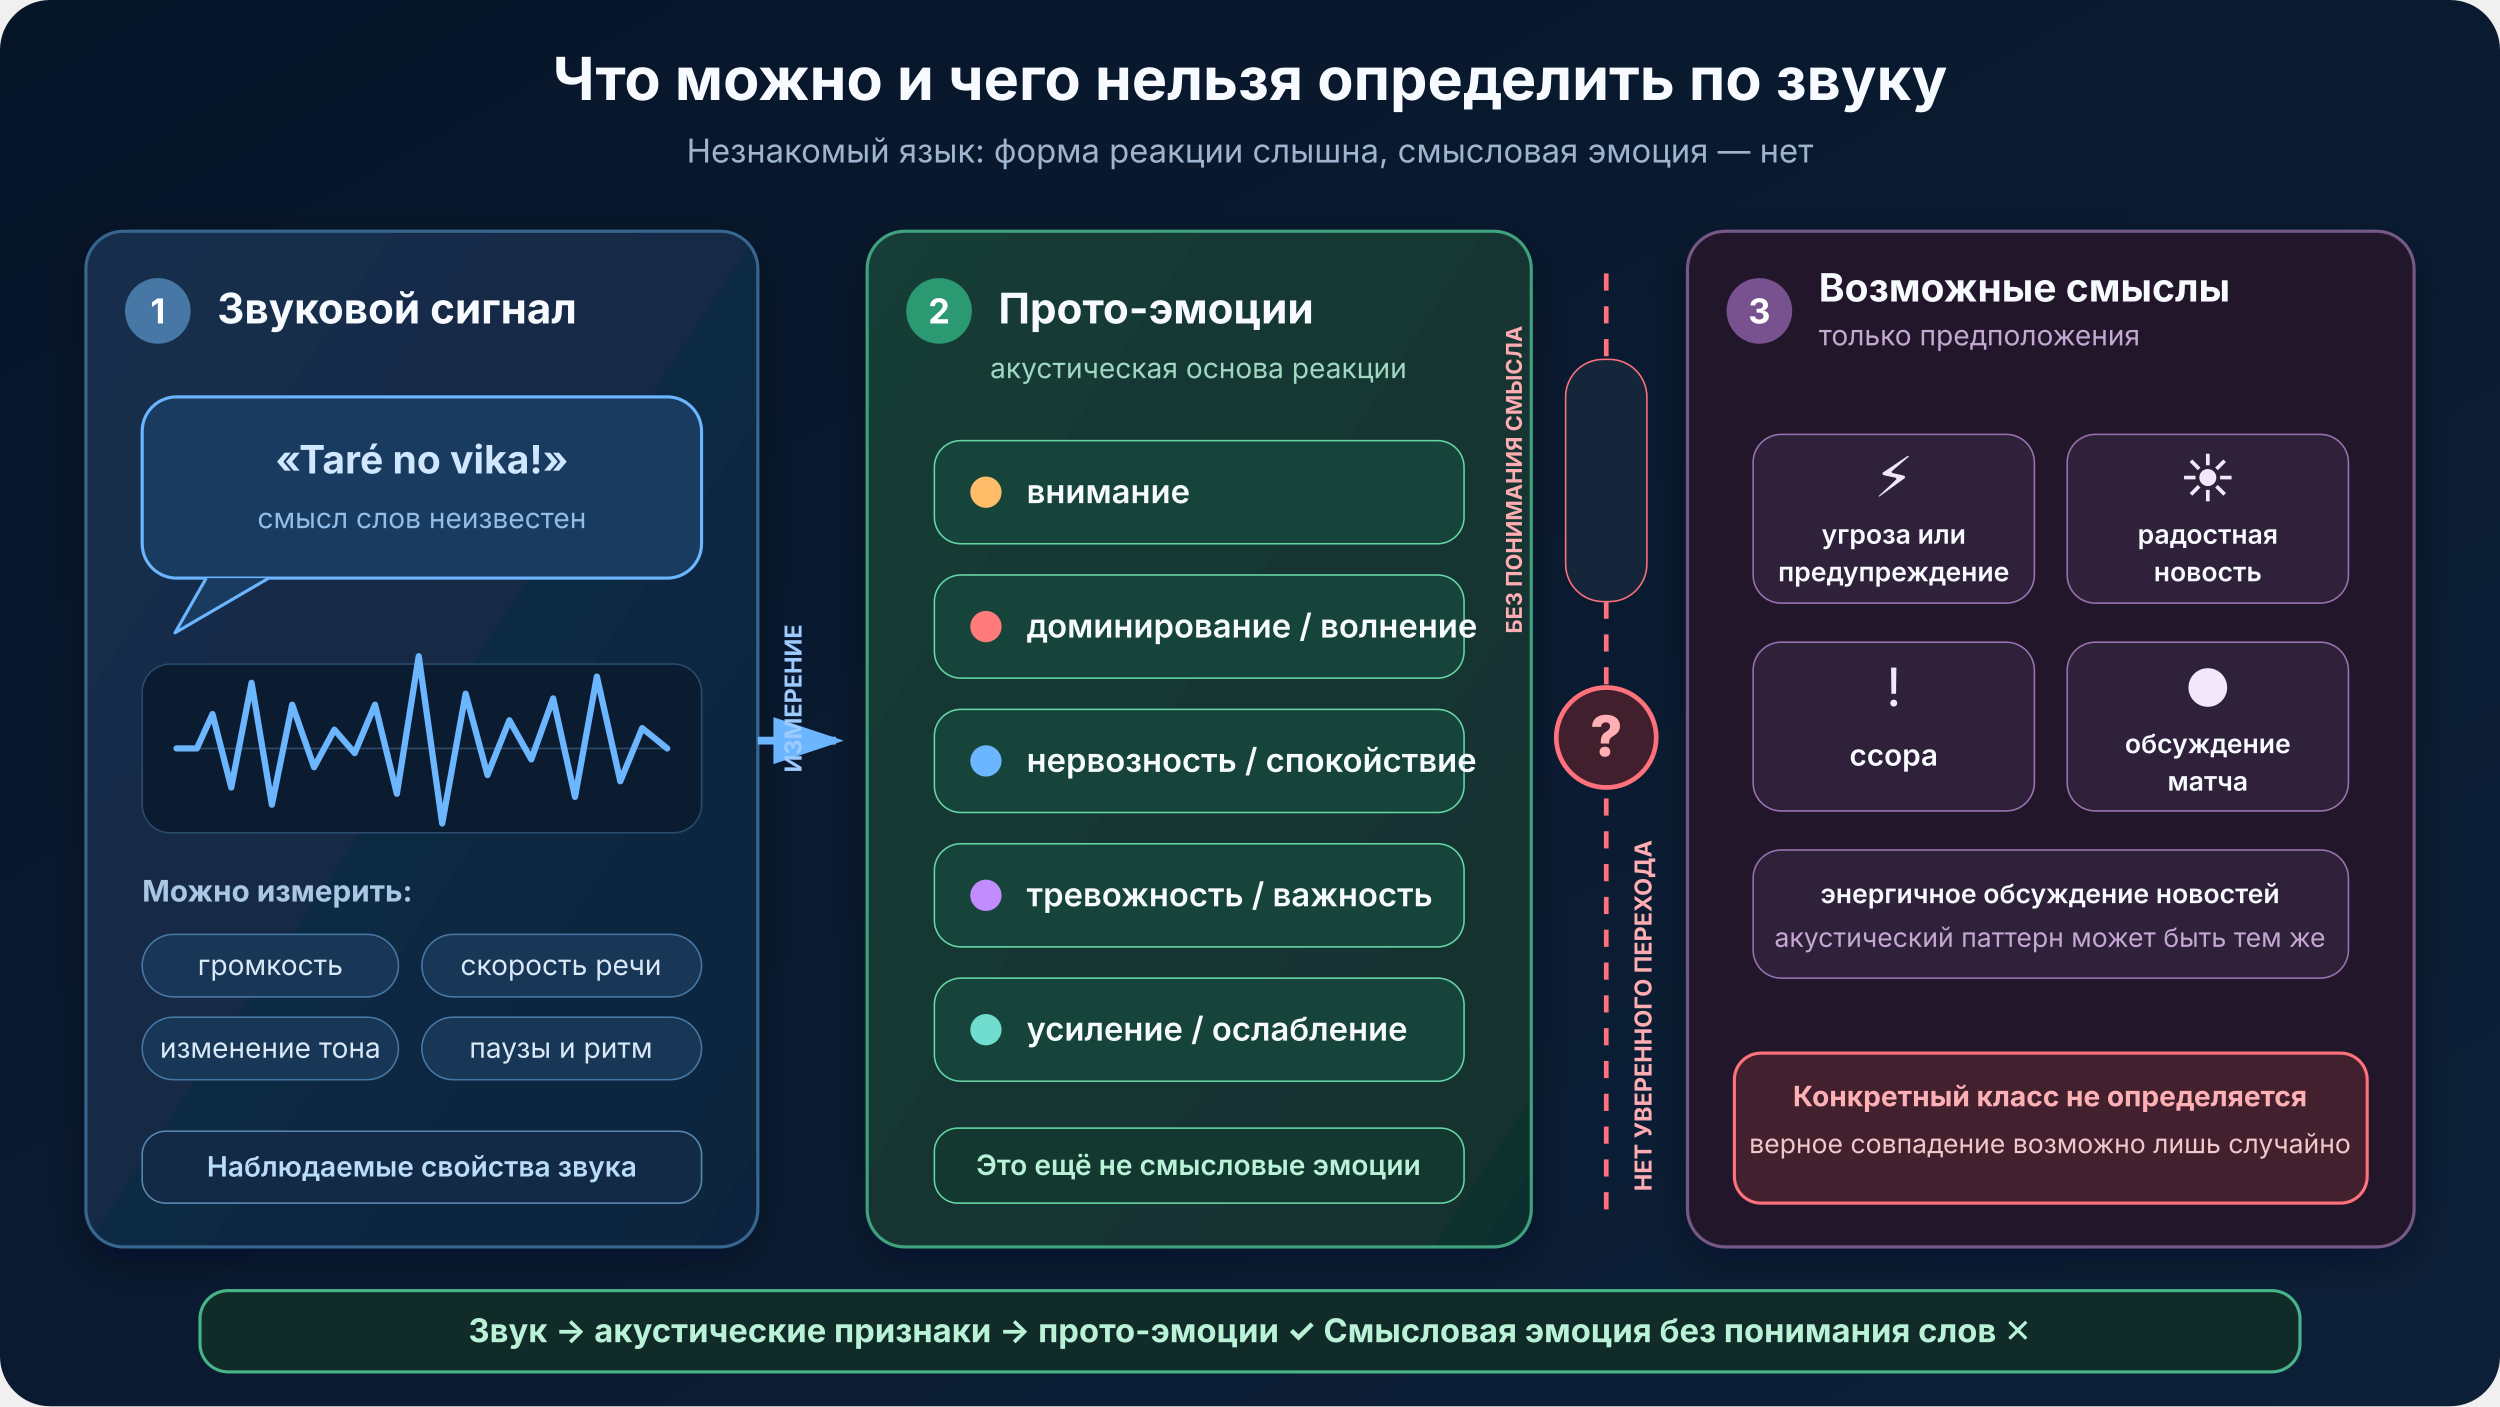
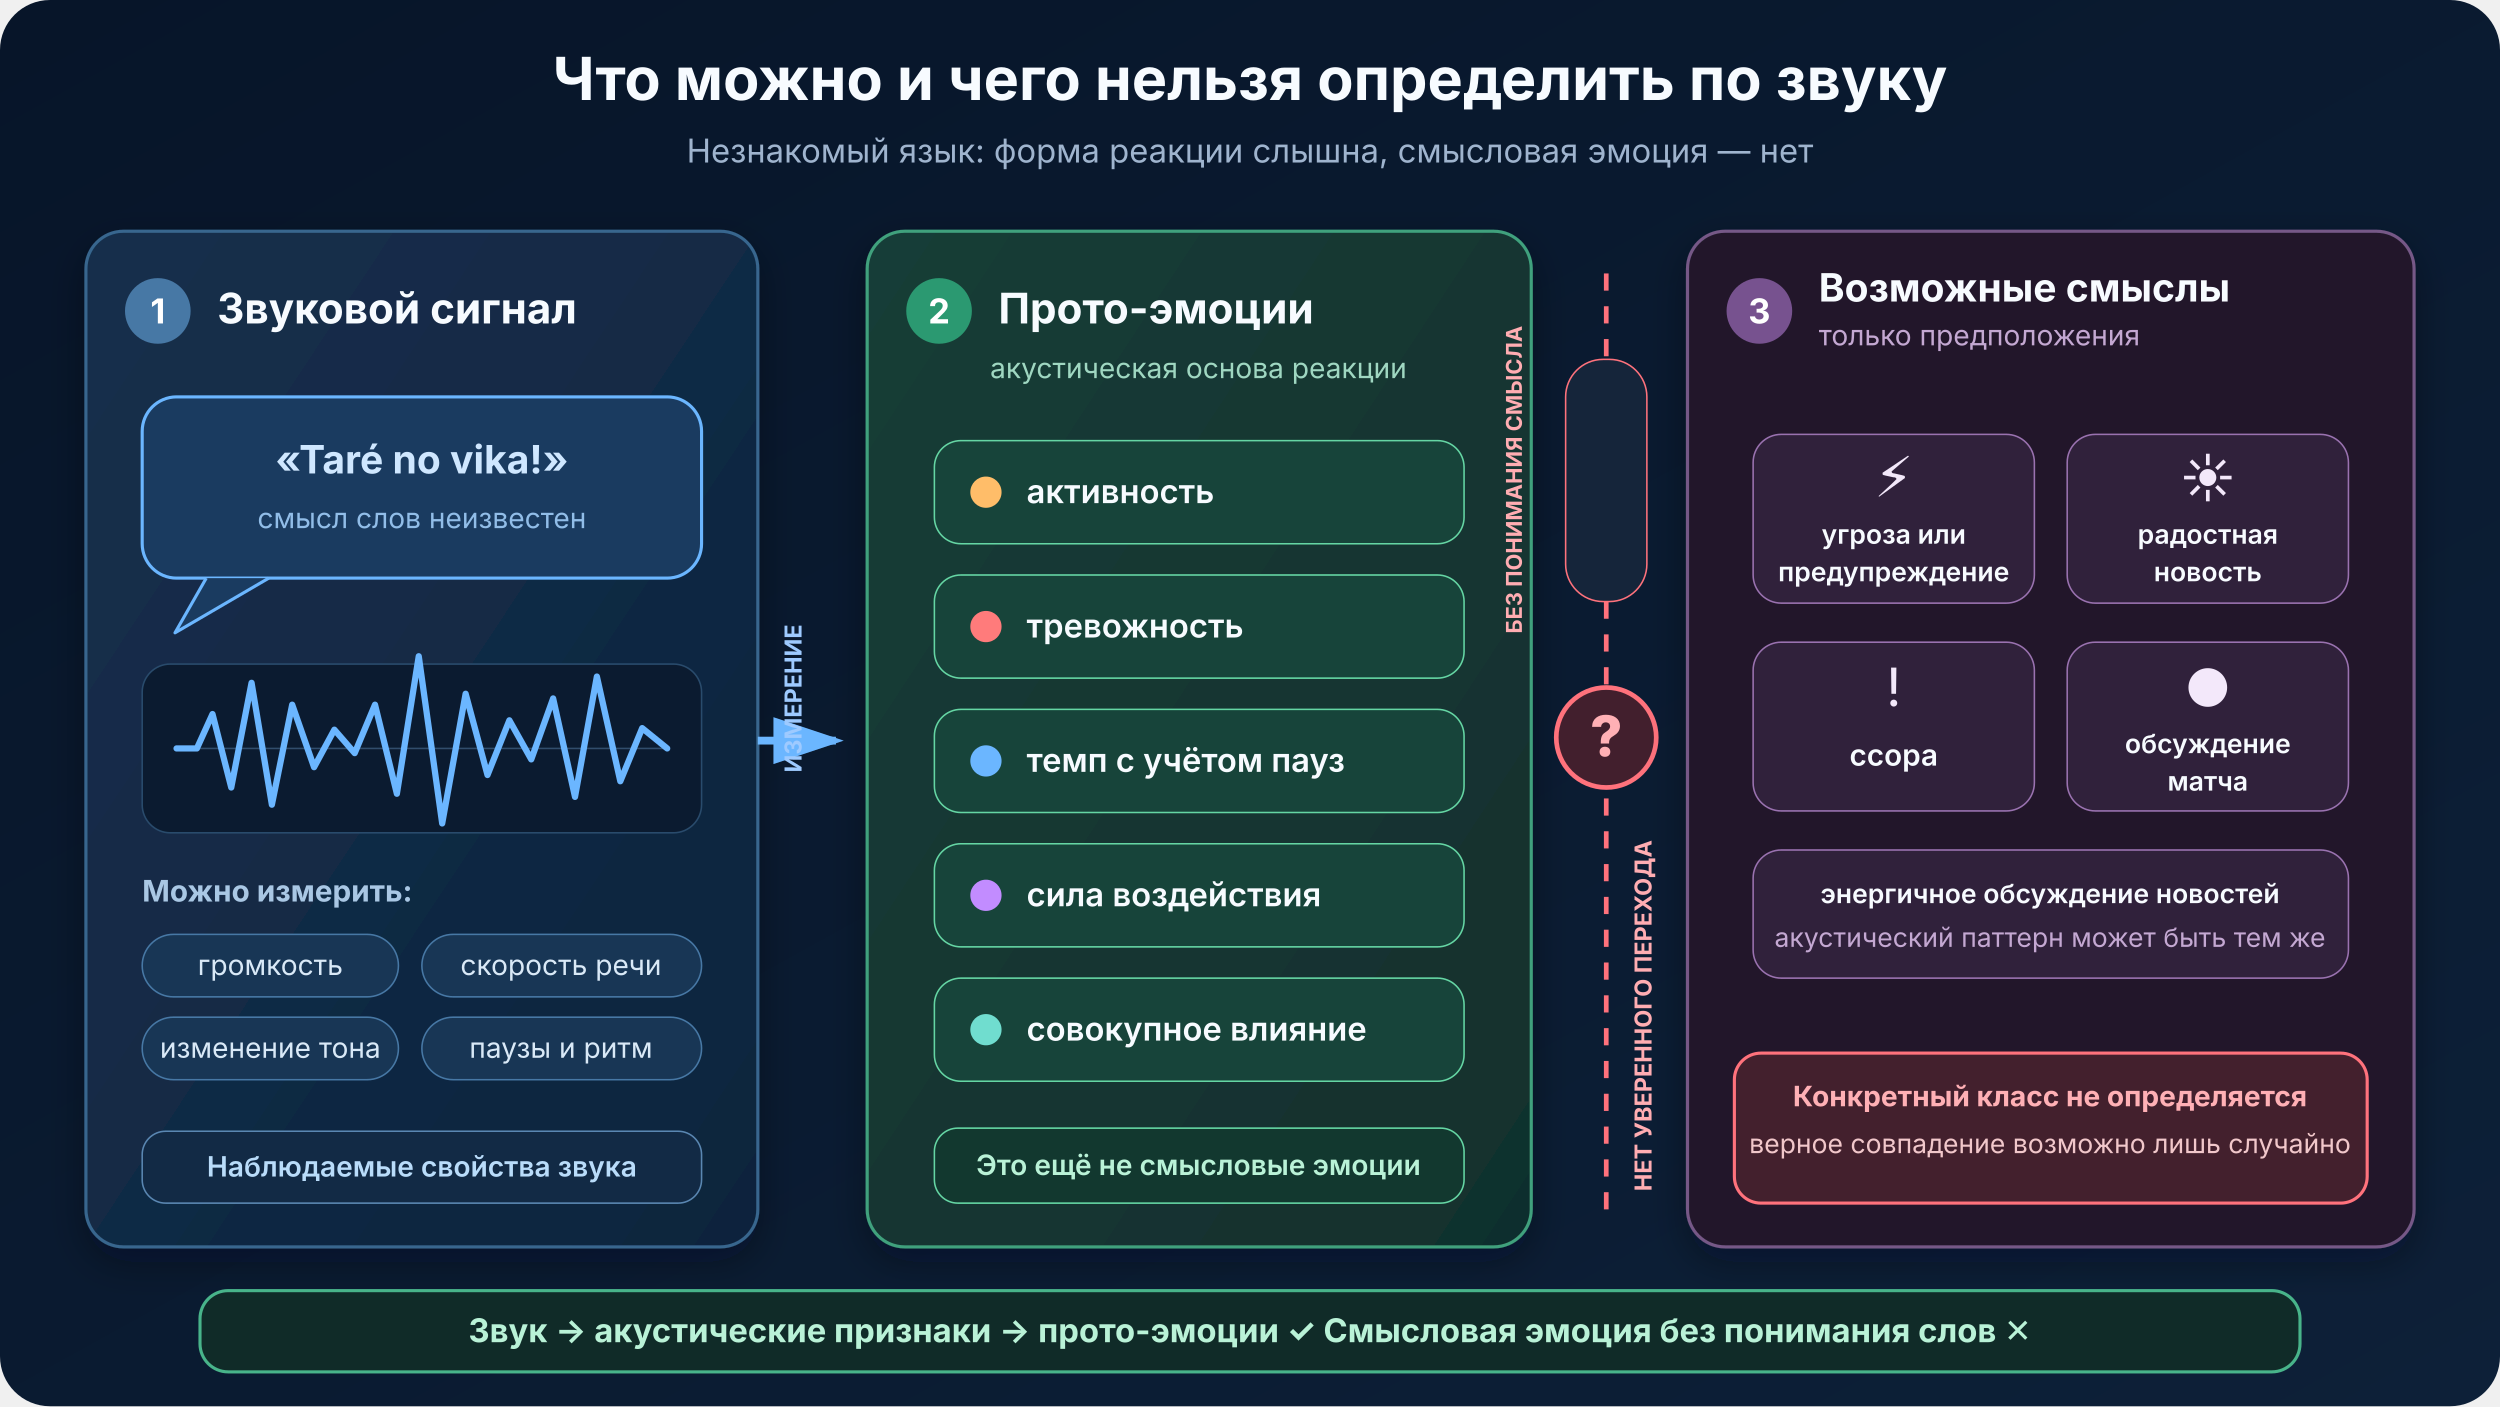
<svg xmlns="http://www.w3.org/2000/svg" width="1600" height="900" viewBox="0 0 1600 900" role="img" aria-labelledby="title desc">
  <defs>
    <linearGradient id="bg" x1="0" y1="0" x2="1" y2="1">
      <stop offset="0" stop-color="#071529" />
      <stop offset="1" stop-color="#0d2038" />
    </linearGradient>
    <linearGradient id="audioPanel" x1="0" y1="0" x2="1" y2="1">
      <stop offset="0" stop-color="#132f4c" />
      <stop offset="1" stop-color="#10243d" />
    </linearGradient>
    <linearGradient id="protoPanel" x1="0" y1="0" x2="1" y2="1">
      <stop offset="0" stop-color="#183d37" />
      <stop offset="1" stop-color="#112f2d" />
    </linearGradient>
    <filter id="shadow" x="-20%" y="-20%" width="140%" height="140%">
      <feDropShadow dx="0" dy="9" stdDeviation="12" flood-color="#000814" flood-opacity="0.35" />
    </filter>
    <marker id="arrowBlue" markerWidth="10" markerHeight="10" refX="8" refY="3" orient="auto">
      <path d="M0,0 L0,6 L9,3 z" fill="#6bb6ff" />
    </marker>
    <marker id="arrowGreen" markerWidth="10" markerHeight="10" refX="8" refY="3" orient="auto">
      <path d="M0,0 L0,6 L9,3 z" fill="#65d6a4" />
    </marker>
  </defs>
  <rect width="1600" height="900" rx="32" fill="url(#bg)" />
  <g font-family="Inter, Arial, sans-serif">
    <text x="800" y="64" text-anchor="middle" fill="#f7fbff" font-size="38" font-weight="700">Что можно и чего нельзя определить по звуку</text>
    <text x="800" y="104" text-anchor="middle" fill="#9fb4ce" font-size="21">Незнакомый язык: форма реакции слышна, смысловая эмоция — нет</text>
    <rect x="55" y="148" width="430" height="650" rx="24" fill="url(#audioPanel)" stroke="#37668e" stroke-width="2" filter="url(#shadow)" />
    <circle cx="101" cy="199" r="21" fill="#4778a5" />
    <text x="101" y="207" text-anchor="middle" fill="#ffffff" font-size="22" font-weight="700">1</text>
    <text x="139" y="207" fill="#f7fbff" font-size="27" font-weight="700">Звуковой сигнал</text>
    <rect x="91" y="254" width="358" height="116" rx="22" fill="#1a3b60" stroke="#6bb6ff" stroke-width="2" />
    <path d="M132 370 L112 405 L172 370" fill="#1a3b60" stroke="#6bb6ff" stroke-width="2" stroke-linejoin="round" />
    <text x="270" y="303" text-anchor="middle" fill="#cfe7ff" font-size="25" font-weight="700">«Taré no vika!»</text>
    <text x="270" y="338" text-anchor="middle" fill="#91bde8" font-size="18">смысл слов неизвестен</text>
    <rect x="91" y="425" width="358" height="108" rx="18" fill="#0b1b30" stroke="#294b6c" />
    <line x1="113" y1="479" x2="427" y2="479" stroke="#314d6c" stroke-width="1" />
    <path d="M113 479 L126 479 L136 457 L148 504 L161 437 L174 515 L187 451 L201 491 L214 467 L227 482 L240 451 L254 508 L268 420 L283 527 L298 444 L312 496 L326 461 L340 486 L354 447 L368 510 L382 433 L397 500 L411 466 L427 479" fill="none" stroke="#6bb6ff" stroke-width="4" stroke-linecap="round" stroke-linejoin="round" />
    <text x="91" y="577" fill="#a9c7e4" font-size="19" font-weight="700">Можно измерить:</text>
    <g fill="#d9e9f7" font-size="18">
      <rect x="91" y="598" width="164" height="40" rx="20" fill="#183655" stroke="#4778a5" />
      <text x="173" y="624" text-anchor="middle">громкость</text>
      <rect x="270" y="598" width="179" height="40" rx="20" fill="#183655" stroke="#4778a5" />
      <text x="359" y="624" text-anchor="middle">скорость речи</text>
      <rect x="91" y="651" width="164" height="40" rx="20" fill="#183655" stroke="#4778a5" />
      <text x="173" y="677" text-anchor="middle">изменение тона</text>
      <rect x="270" y="651" width="179" height="40" rx="20" fill="#183655" stroke="#4778a5" />
      <text x="359" y="677" text-anchor="middle">паузы и ритм</text>
    </g>
    <rect x="91" y="724" width="358" height="46" rx="15" fill="#122a45" stroke="#5a87b2" />
    <text x="270" y="753" text-anchor="middle" fill="#b9dcfa" font-size="18" font-weight="600">Наблюдаемые свойства звука</text>
    <line x1="485" y1="474" x2="535" y2="474" stroke="#6bb6ff" stroke-width="5" marker-end="url(#arrowBlue)" />
    <rect x="555" y="148" width="425" height="650" rx="24" fill="url(#protoPanel)" stroke="#3fa17d" stroke-width="2" filter="url(#shadow)" />
    <circle cx="601" cy="199" r="21" fill="#2b9971" />
    <text x="601" y="207" text-anchor="middle" fill="#ffffff" font-size="22" font-weight="700">2</text>
    <text x="639" y="207" fill="#f7fbff" font-size="27" font-weight="700">Прото-эмоции</text>
    <text x="767" y="242" text-anchor="middle" fill="#9fd7c1" font-size="18">акустическая основа реакции</text>
    <g>
      <rect x="598" y="282" width="339" height="66" rx="17" fill="#17443a" stroke="#65d6a4" />
      <circle cx="631" cy="315" r="10" fill="#ffbd69" />
-       <text x="657" y="322" fill="#f7fbff" font-size="21" font-weight="600">внимание</text>
+       <text x="657" y="322" fill="#f7fbff" font-size="21" font-weight="600">активность</text>
      <rect x="598" y="368" width="339" height="66" rx="17" fill="#17443a" stroke="#65d6a4" />
      <circle cx="631" cy="401" r="10" fill="#ff7b7b" />
-       <text x="657" y="408" fill="#f7fbff" font-size="21" font-weight="600">доминирование / волнение</text>
+       <text x="657" y="408" fill="#f7fbff" font-size="21" font-weight="600">тревожность</text>
      <rect x="598" y="454" width="339" height="66" rx="17" fill="#17443a" stroke="#65d6a4" />
      <circle cx="631" cy="487" r="10" fill="#6bb6ff" />
-       <text x="657" y="494" fill="#f7fbff" font-size="21" font-weight="600">нервозность / спокойствие</text>
+       <text x="657" y="494" fill="#f7fbff" font-size="21" font-weight="600">темп с учётом пауз</text>
      <rect x="598" y="540" width="339" height="66" rx="17" fill="#17443a" stroke="#65d6a4" />
      <circle cx="631" cy="573" r="10" fill="#c28cff" />
-       <text x="657" y="580" fill="#f7fbff" font-size="21" font-weight="600">тревожность / важность</text>
+       <text x="657" y="580" fill="#f7fbff" font-size="21" font-weight="600">сила воздействия</text>
      <rect x="598" y="626" width="339" height="66" rx="17" fill="#17443a" stroke="#65d6a4" />
      <circle cx="631" cy="659" r="10" fill="#70ddcf" />
-       <text x="657" y="666" fill="#f7fbff" font-size="21" font-weight="600">усиление / ослабление</text>
+       <text x="657" y="666" fill="#f7fbff" font-size="21" font-weight="600">совокупное влияние</text>
    </g>
    <rect x="598" y="722" width="339" height="48" rx="15" fill="#12382f" stroke="#65d6a4" />
    <text x="767" y="752" text-anchor="middle" fill="#b9f2d7" font-size="18" font-weight="600">Это ещё не смысловые эмоции</text>
    <line x1="1028" y1="175" x2="1028" y2="782" stroke="#ff727c" stroke-width="3" stroke-dasharray="11 10" />
    <circle cx="1028" cy="472" r="32" fill="#421f2d" stroke="#ff727c" stroke-width="3" />
    <text x="1028" y="484" text-anchor="middle" fill="#ffb0b5" font-size="36" font-weight="800">?</text>
    <rect x="1002" y="230" width="52" height="155" rx="24" fill="#15253a" stroke="#ff727c" />
    <text x="1028" y="253" text-anchor="middle" fill="#ffadb2" font-size="14" font-weight="700" transform="rotate(-90 1028 307)">БЕЗ ПОНИМАНИЯ СМЫСЛА</text>
    <rect x="1080" y="148" width="465" height="650" rx="24" fill="#21192b" stroke="#765887" stroke-width="2" filter="url(#shadow)" />
    <circle cx="1126" cy="199" r="21" fill="#77528f" />
    <text x="1126" y="207" text-anchor="middle" fill="#ffffff" font-size="22" font-weight="700">3</text>
    <text x="1164" y="193" fill="#f7fbff" font-size="25" font-weight="700">Возможные смыслы</text>
    <text x="1164" y="221" fill="#c4a8d2" font-size="18">только предположения</text>
    <g>
      <rect x="1122" y="278" width="180" height="108" rx="18" fill="#30213b" stroke="#9a72b0" />
      <text x="1212" y="318" text-anchor="middle" fill="#f3e8fa" font-size="36">⚡</text>
      <text x="1212" y="348" text-anchor="middle" fill="#f7fbff" font-size="17" font-weight="600">угроза или</text>
      <text x="1212" y="372" text-anchor="middle" fill="#f7fbff" font-size="17" font-weight="600">предупреждение</text>
      <rect x="1323" y="278" width="180" height="108" rx="18" fill="#30213b" stroke="#9a72b0" />
      <text x="1413" y="318" text-anchor="middle" fill="#f3e8fa" font-size="34">☀</text>
      <text x="1413" y="348" text-anchor="middle" fill="#f7fbff" font-size="17" font-weight="600">радостная</text>
      <text x="1413" y="372" text-anchor="middle" fill="#f7fbff" font-size="17" font-weight="600">новость</text>
      <rect x="1122" y="411" width="180" height="108" rx="18" fill="#30213b" stroke="#9a72b0" />
      <text x="1212" y="452" text-anchor="middle" fill="#f3e8fa" font-size="34">!</text>
      <text x="1212" y="490" text-anchor="middle" fill="#f7fbff" font-size="19" font-weight="600">ссора</text>
      <rect x="1323" y="411" width="180" height="108" rx="18" fill="#30213b" stroke="#9a72b0" />
      <text x="1413" y="452" text-anchor="middle" fill="#f3e8fa" font-size="33">●</text>
      <text x="1413" y="482" text-anchor="middle" fill="#f7fbff" font-size="17" font-weight="600">обсуждение</text>
      <text x="1413" y="506" text-anchor="middle" fill="#f7fbff" font-size="17" font-weight="600">матча</text>
      <rect x="1122" y="544" width="381" height="82" rx="18" fill="#30213b" stroke="#9a72b0" />
      <text x="1312" y="578" text-anchor="middle" fill="#f7fbff" font-size="17" font-weight="600">энергичное обсуждение новостей</text>
      <text x="1312" y="606" text-anchor="middle" fill="#c4a8d2" font-size="17">акустический паттерн может быть тем же</text>
    </g>
    <rect x="1110" y="674" width="405" height="96" rx="17" fill="#43202d" stroke="#ff727c" stroke-width="2" />
    <text x="1312" y="708" text-anchor="middle" fill="#ffb0b5" font-size="18" font-weight="700">Конкретный класс не определяется</text>
    <text x="1312" y="738" text-anchor="middle" fill="#f1c7ca" font-size="17">верное совпадение возможно лишь случайно</text>
    <text x="513" y="447" text-anchor="middle" fill="#9ecaff" font-size="15" font-weight="700" transform="rotate(-90 513 447)">ИЗМЕРЕНИЕ</text>
    <text x="1057" y="650" text-anchor="middle" fill="#ffadb2" font-size="15" font-weight="700" transform="rotate(-90 1057 650)">НЕТ УВЕРЕННОГО ПЕРЕХОДА</text>
    <rect x="128" y="826" width="1344" height="52" rx="18" fill="#102b28" stroke="#48b48a" stroke-width="2" />
    <text x="800" y="859" text-anchor="middle" fill="#b9f2d7" font-size="21" font-weight="700">Звук → акустические признаки → прото-эмоции  ✓    Смысловая эмоция без понимания слов  ✕</text>
  </g>
</svg>
